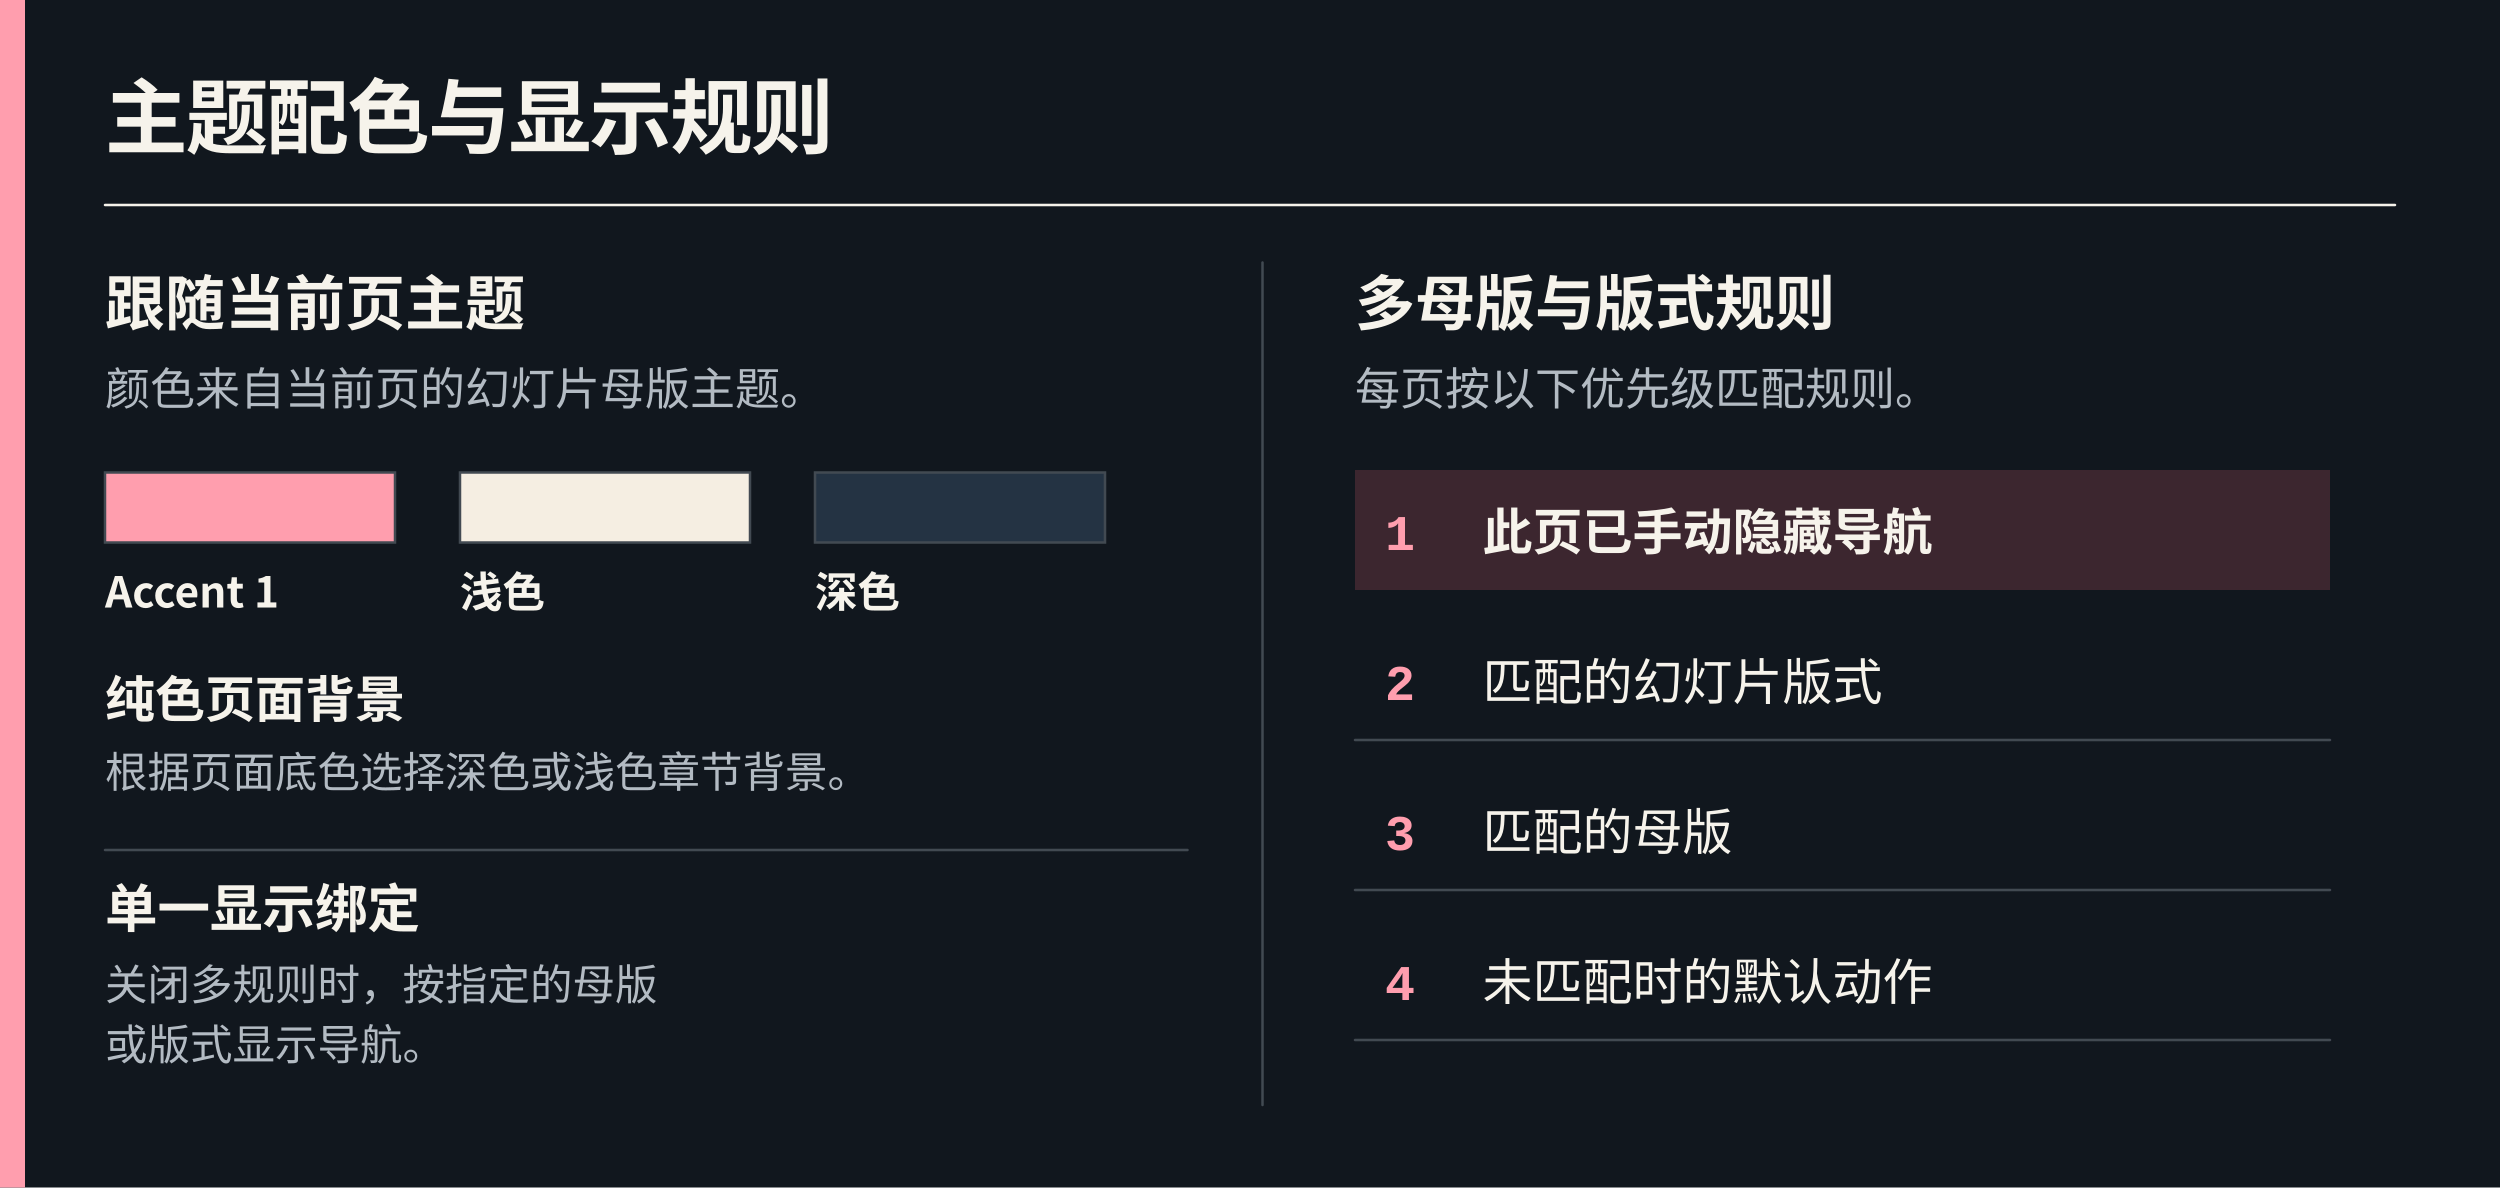
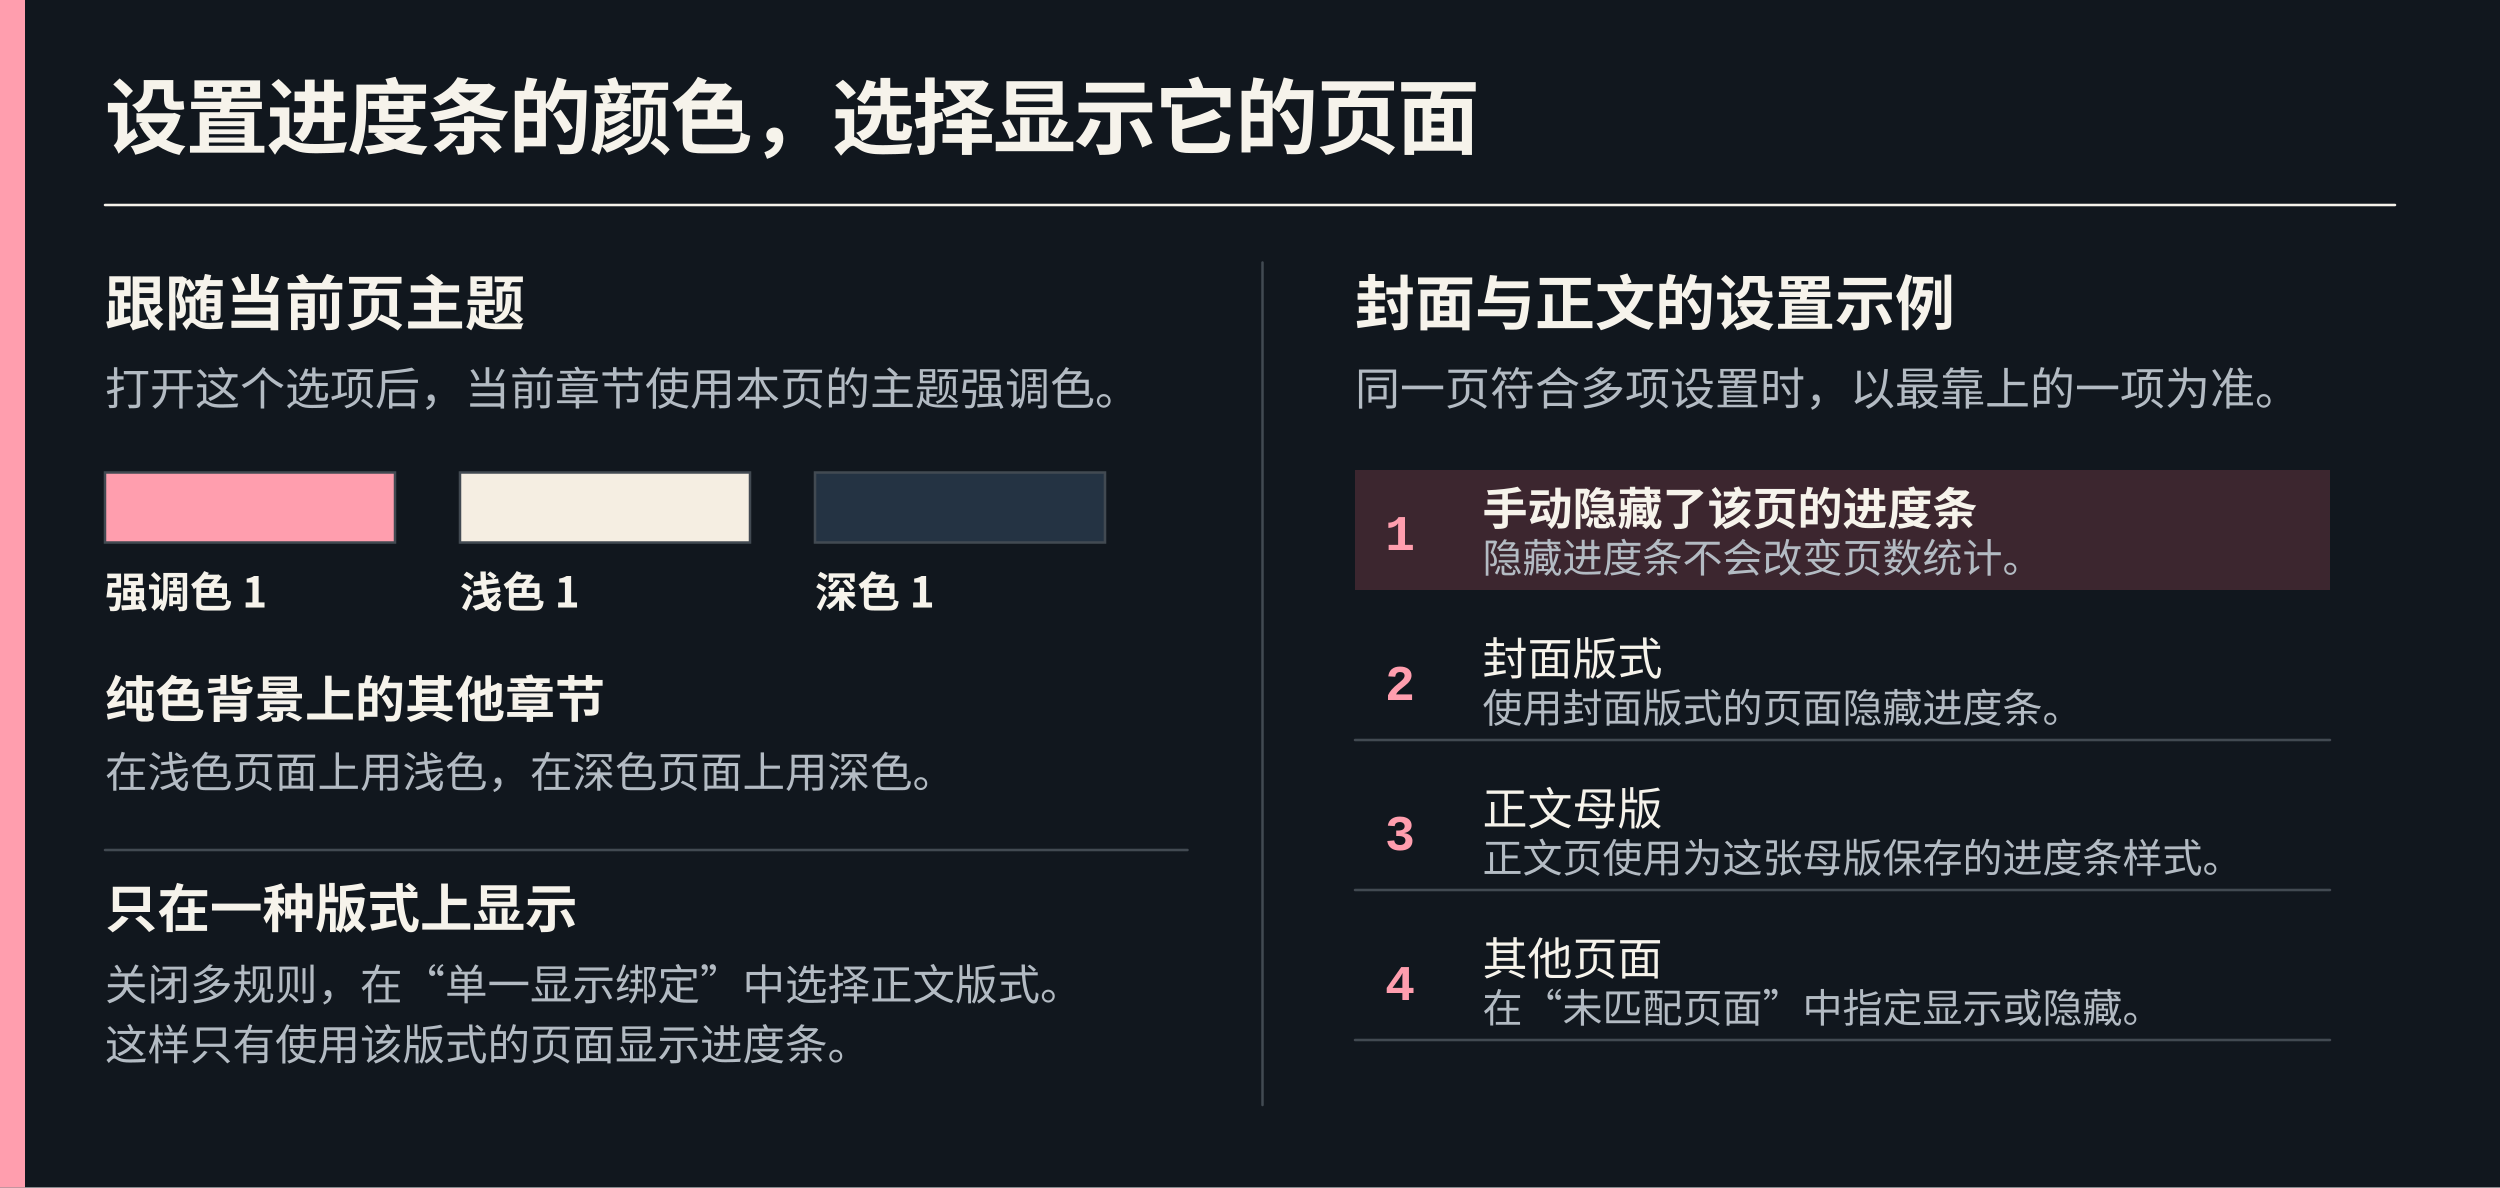
<svg xmlns="http://www.w3.org/2000/svg" viewBox="0 0 1000 475" width="1000" height="475" role="img" aria-labelledby="title desc" xml:lang="zh">
  <rect x="0" y="0" width="1000" height="475" rx="0" fill="#11171E" />
  <rect x="0" y="0" width="10" height="475" rx="0" fill="#FF9EAE" />
-   <text x="42" y="59" fill="#F6F3EB" font-family="'Microsoft YaHei','PingFang SC','Noto Sans CJK SC',Inter,Arial,sans-serif" font-size="33" font-weight="700" letter-spacing="-0.7" text-anchor="start">主题配色与显示规则</text>
+   <text x="42" y="59" fill="#F6F3EB" font-family="'Microsoft YaHei','PingFang SC','Noto Sans CJK SC',Inter,Arial,sans-serif" font-size="33" font-weight="700" letter-spacing="-0.7" text-anchor="start">设置进度条的颜色，选择显示它的页面</text>
  <path d="M42 82L958 82" fill="none" stroke="#F6F3EB" stroke-width="1" stroke-linejoin="round" stroke-linecap="round" />
  <path d="M505 105L505 442" fill="none" stroke="#424A52" stroke-width="1" stroke-linejoin="round" stroke-linecap="round" />
  <text x="42" y="130" fill="#F6F3EB" font-family="'Microsoft YaHei','PingFang SC','Noto Sans CJK SC',Inter,Arial,sans-serif" font-size="24" font-weight="680" letter-spacing="0" text-anchor="start">跟随当前页主题</text>
-   <text x="42" y="162" fill="#B3BBC3" font-family="'Microsoft YaHei','PingFang SC','Noto Sans CJK SC',Inter,Arial,sans-serif" font-size="18" font-weight="400" letter-spacing="0" text-anchor="start">颜色来自当前页的幻灯片母版主题。</text>
+   <text x="42" y="162" fill="#B3BBC3" font-family="'Microsoft YaHei','PingFang SC','Noto Sans CJK SC',Inter,Arial,sans-serif" font-size="18" font-weight="400" letter-spacing="0" text-anchor="start">打开这个选项后，当前章节使用本页的主题强调色。</text>
  <rect x="42" y="189" width="116" height="28" rx="0" fill="#FF9EAE" stroke="#424A52" stroke-width="1" />
-   <text x="42" y="243" fill="#F6F3EB" font-family="'Microsoft YaHei','PingFang SC','Noto Sans CJK SC',Inter,Arial,sans-serif" font-size="17" font-weight="550" letter-spacing="0" text-anchor="start">Accent 1</text>
+   <text x="42" y="243" fill="#F6F3EB" font-family="'Microsoft YaHei','PingFang SC','Noto Sans CJK SC',Inter,Arial,sans-serif" font-size="17" font-weight="550" letter-spacing="0" text-anchor="start">强调色 1</text>
  <rect x="184" y="189" width="116" height="28" rx="0" fill="#F5EEE2" stroke="#424A52" stroke-width="1" />
-   <text x="184" y="243" fill="#F6F3EB" font-family="'Microsoft YaHei','PingFang SC','Noto Sans CJK SC',Inter,Arial,sans-serif" font-size="17" font-weight="550" letter-spacing="0" text-anchor="start">浅色</text>
+   <text x="184" y="243" fill="#F6F3EB" font-family="'Microsoft YaHei','PingFang SC','Noto Sans CJK SC',Inter,Arial,sans-serif" font-size="17" font-weight="550" letter-spacing="0" text-anchor="start">浅色 1</text>
  <rect x="326" y="189" width="116" height="28" rx="0" fill="#243343" stroke="#424A52" stroke-width="1" />
-   <text x="326" y="243" fill="#F6F3EB" font-family="'Microsoft YaHei','PingFang SC','Noto Sans CJK SC',Inter,Arial,sans-serif" font-size="17" font-weight="550" letter-spacing="0" text-anchor="start">深色</text>
-   <text x="42" y="287" fill="#F6F3EB" font-family="'Microsoft YaHei','PingFang SC','Noto Sans CJK SC',Inter,Arial,sans-serif" font-size="20" font-weight="660" letter-spacing="0" text-anchor="start">纯色页面背景</text>
-   <text x="42" y="315" fill="#B3BBC3" font-family="'Microsoft YaHei','PingFang SC','Noto Sans CJK SC',Inter,Arial,sans-serif" font-size="17" font-weight="400" letter-spacing="0" text-anchor="start">根据页面底色选择深色或浅色章节背景。</text>
+   <text x="326" y="243" fill="#F6F3EB" font-family="'Microsoft YaHei','PingFang SC','Noto Sans CJK SC',Inter,Arial,sans-serif" font-size="17" font-weight="550" letter-spacing="0" text-anchor="start">深色 1</text>
+   <text x="42" y="287" fill="#F6F3EB" font-family="'Microsoft YaHei','PingFang SC','Noto Sans CJK SC',Inter,Arial,sans-serif" font-size="20" font-weight="660" letter-spacing="0" text-anchor="start">纯色背景上的其他章节</text>
+   <text x="42" y="315" fill="#B3BBC3" font-family="'Microsoft YaHei','PingFang SC','Noto Sans CJK SC',Inter,Arial,sans-serif" font-size="17" font-weight="400" letter-spacing="0" text-anchor="start">在浅色页面上用浅色，在深色页面上用深色。</text>
  <path d="M42 340L475 340" fill="none" stroke="#424A52" stroke-width="1" stroke-linejoin="round" stroke-linecap="round" />
-   <text x="42" y="371" fill="#F6F3EB" font-family="'Microsoft YaHei','PingFang SC','Noto Sans CJK SC',Inter,Arial,sans-serif" font-size="21" font-weight="660" letter-spacing="0" text-anchor="start">单一显示绑定</text>
-   <text x="42" y="400" fill="#B3BBC3" font-family="'Microsoft YaHei','PingFang SC','Noto Sans CJK SC',Inter,Arial,sans-serif" font-size="17" font-weight="400" letter-spacing="0" text-anchor="start">关闭多规则时，按指定的母版</text>
-   <text x="42" y="424" fill="#B3BBC3" font-family="'Microsoft YaHei','PingFang SC','Noto Sans CJK SC',Inter,Arial,sans-serif" font-size="17" font-weight="400" letter-spacing="0" text-anchor="start">或版式显示导航。</text>
-   <text x="542" y="130" fill="#F6F3EB" font-family="'Microsoft YaHei','PingFang SC','Noto Sans CJK SC',Inter,Arial,sans-serif" font-size="24" font-weight="680" letter-spacing="0" text-anchor="start">多母版与版式规则</text>
-   <text x="542" y="162" fill="#B3BBC3" font-family="'Microsoft YaHei','PingFang SC','Noto Sans CJK SC',Inter,Arial,sans-serif" font-size="18" font-weight="400" letter-spacing="0" text-anchor="start">每页按以下优先级匹配规则。</text>
+   <text x="42" y="371" fill="#F6F3EB" font-family="'Microsoft YaHei','PingFang SC','Noto Sans CJK SC',Inter,Arial,sans-serif" font-size="21" font-weight="660" letter-spacing="0" text-anchor="start">只在一种版式上显示</text>
+   <text x="42" y="400" fill="#B3BBC3" font-family="'Microsoft YaHei','PingFang SC','Noto Sans CJK SC',Inter,Arial,sans-serif" font-size="17" font-weight="400" letter-spacing="0" text-anchor="start">关闭多规则，在“单一显示绑定”中选择正文版式。</text>
+   <text x="42" y="424" fill="#B3BBC3" font-family="'Microsoft YaHei','PingFang SC','Noto Sans CJK SC',Inter,Arial,sans-serif" font-size="17" font-weight="400" letter-spacing="0" text-anchor="start">这样只有使用该版式的页面显示进度条。</text>
+   <text x="542" y="130" fill="#F6F3EB" font-family="'Microsoft YaHei','PingFang SC','Noto Sans CJK SC',Inter,Arial,sans-serif" font-size="24" font-weight="680" letter-spacing="0" text-anchor="start">封面与正文的设置示例</text>
+   <text x="542" y="162" fill="#B3BBC3" font-family="'Microsoft YaHei','PingFang SC','Noto Sans CJK SC',Inter,Arial,sans-serif" font-size="18" font-weight="400" letter-spacing="0" text-anchor="start">同一页符合多项设置时，以最靠上的一项为准。</text>
  <rect x="542" y="188" width="390" height="48" rx="0" fill="#3C262F" />
  <text x="554" y="220" fill="#FF9EAE" font-family="'SFMono-Regular',Consolas,'Liberation Mono',monospace" font-size="20" font-weight="650" letter-spacing="0" text-anchor="start">1</text>
-   <text x="593" y="220" fill="#F6F3EB" font-family="'Microsoft YaHei','PingFang SC','Noto Sans CJK SC',Inter,Arial,sans-serif" font-size="20" font-weight="620" letter-spacing="0" text-anchor="start">此页已手动隐藏导航</text>
+   <text x="593" y="210" fill="#F6F3EB" font-family="'Microsoft YaHei','PingFang SC','Noto Sans CJK SC',Inter,Arial,sans-serif" font-size="18" font-weight="620" letter-spacing="0" text-anchor="start">手动隐藏了该页的进度条</text>
+   <text x="593" y="229" fill="#B3BBC3" font-family="'Microsoft YaHei','PingFang SC','Noto Sans CJK SC',Inter,Arial,sans-serif" font-size="16" font-weight="400" letter-spacing="0" text-anchor="start">隐藏进度条不会改变页数统计。</text>
  <rect x="542" y="248" width="390" height="48" rx="0" fill="none" />
  <text x="554" y="280" fill="#FF9EAE" font-family="'SFMono-Regular',Consolas,'Liberation Mono',monospace" font-size="20" font-weight="650" letter-spacing="0" text-anchor="start">2</text>
-   <text x="593" y="280" fill="#F6F3EB" font-family="'Microsoft YaHei','PingFang SC','Noto Sans CJK SC',Inter,Arial,sans-serif" font-size="20" font-weight="480" letter-spacing="0" text-anchor="start">匹配的幻灯片版式</text>
+   <text x="593" y="270" fill="#F6F3EB" font-family="'Microsoft YaHei','PingFang SC','Noto Sans CJK SC',Inter,Arial,sans-serif" font-size="18" font-weight="480" letter-spacing="0" text-anchor="start">封面版式</text>
+   <text x="593" y="289" fill="#B3BBC3" font-family="'Microsoft YaHei','PingFang SC','Noto Sans CJK SC',Inter,Arial,sans-serif" font-size="16" font-weight="400" letter-spacing="0" text-anchor="start">使用封面版式的页面隐藏进度条。</text>
  <path d="M542 296L932 296" fill="none" stroke="#424A52" stroke-width="1" stroke-linejoin="round" stroke-linecap="round" />
  <rect x="542" y="308" width="390" height="48" rx="0" fill="none" />
  <text x="554" y="340" fill="#FF9EAE" font-family="'SFMono-Regular',Consolas,'Liberation Mono',monospace" font-size="20" font-weight="650" letter-spacing="0" text-anchor="start">3</text>
-   <text x="593" y="340" fill="#F6F3EB" font-family="'Microsoft YaHei','PingFang SC','Noto Sans CJK SC',Inter,Arial,sans-serif" font-size="20" font-weight="480" letter-spacing="0" text-anchor="start">匹配的母版</text>
+   <text x="593" y="330" fill="#F6F3EB" font-family="'Microsoft YaHei','PingFang SC','Noto Sans CJK SC',Inter,Arial,sans-serif" font-size="18" font-weight="480" letter-spacing="0" text-anchor="start">正文母版</text>
+   <text x="593" y="349" fill="#B3BBC3" font-family="'Microsoft YaHei','PingFang SC','Noto Sans CJK SC',Inter,Arial,sans-serif" font-size="16" font-weight="400" letter-spacing="0" text-anchor="start">正文页使用为这张母版保存的进度条样式。</text>
  <path d="M542 356L932 356" fill="none" stroke="#424A52" stroke-width="1" stroke-linejoin="round" stroke-linecap="round" />
  <rect x="542" y="368" width="390" height="48" rx="0" fill="none" />
  <text x="554" y="400" fill="#FF9EAE" font-family="'SFMono-Regular',Consolas,'Liberation Mono',monospace" font-size="20" font-weight="650" letter-spacing="0" text-anchor="start">4</text>
-   <text x="593" y="400" fill="#F6F3EB" font-family="'Microsoft YaHei','PingFang SC','Noto Sans CJK SC',Inter,Arial,sans-serif" font-size="20" font-weight="480" letter-spacing="0" text-anchor="start">未匹配时的默认动作</text>
+   <text x="593" y="390" fill="#F6F3EB" font-family="'Microsoft YaHei','PingFang SC','Noto Sans CJK SC',Inter,Arial,sans-serif" font-size="18" font-weight="480" letter-spacing="0" text-anchor="start">其他页面</text>
+   <text x="593" y="409" fill="#B3BBC3" font-family="'Microsoft YaHei','PingFang SC','Noto Sans CJK SC',Inter,Arial,sans-serif" font-size="16" font-weight="400" letter-spacing="0" text-anchor="start">在“未匹配页面”中指定显示或隐藏。</text>
  <path d="M542 416L932 416" fill="none" stroke="#424A52" stroke-width="1" stroke-linejoin="round" stroke-linecap="round" />
</svg>
